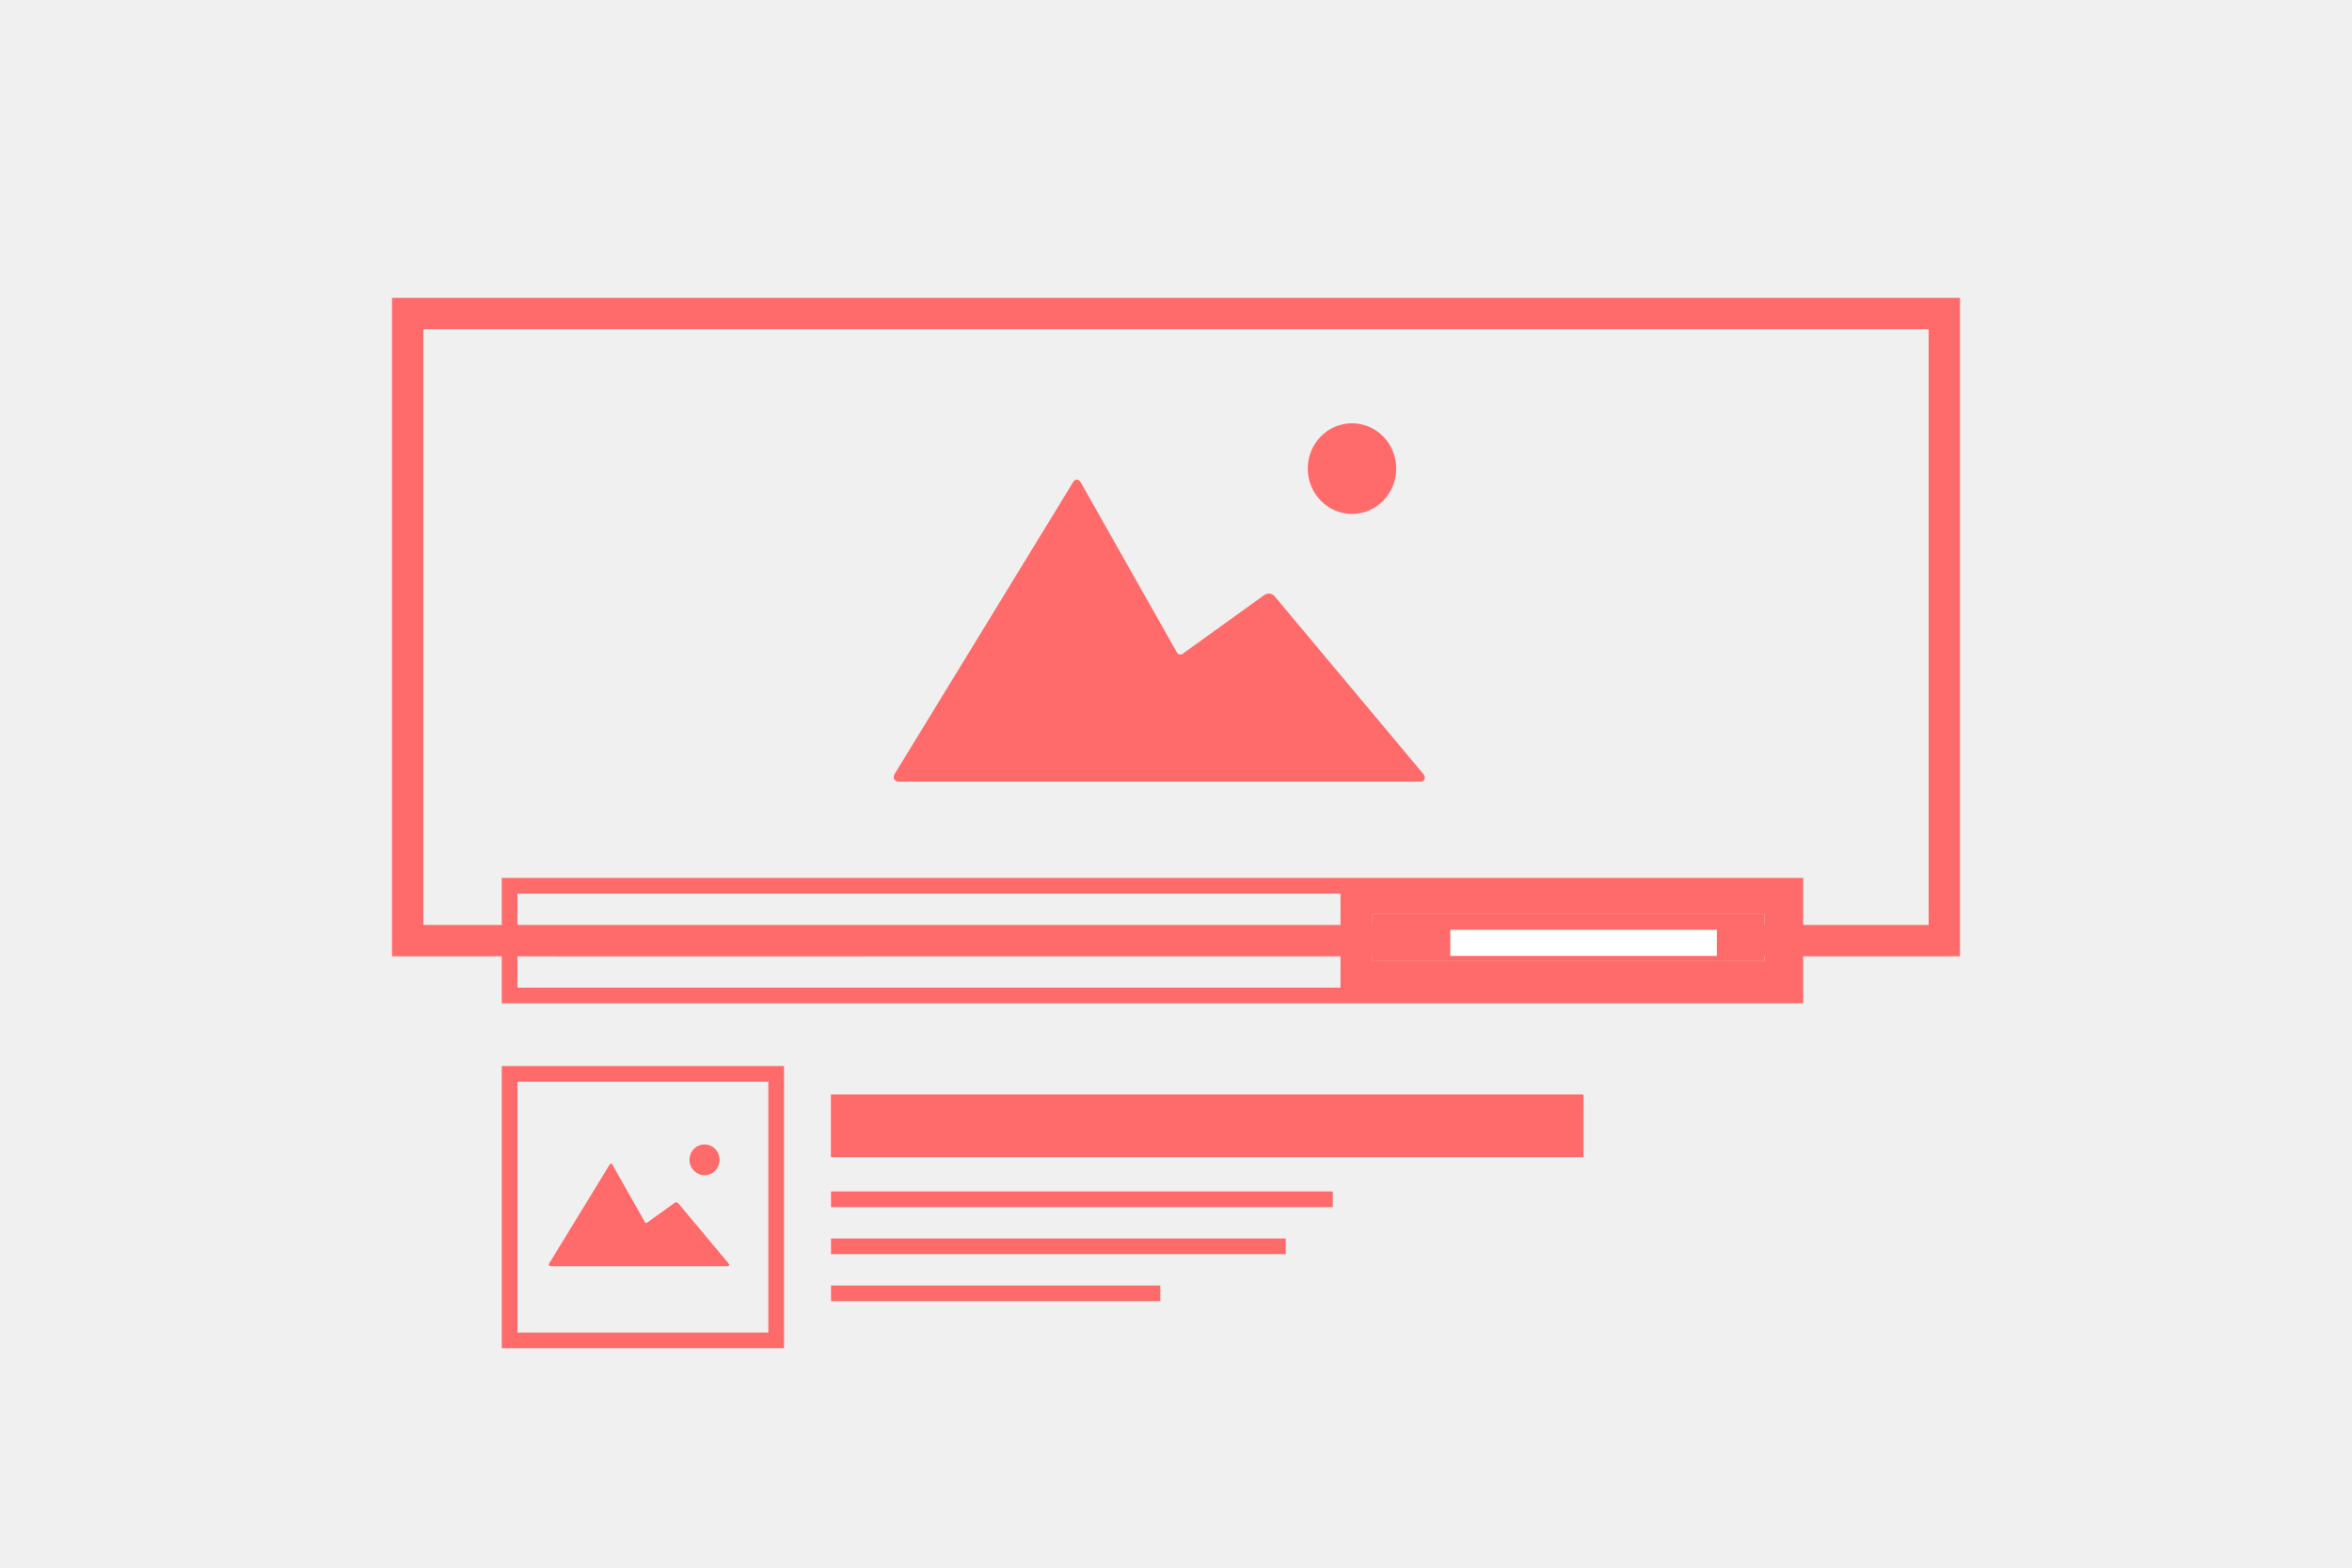
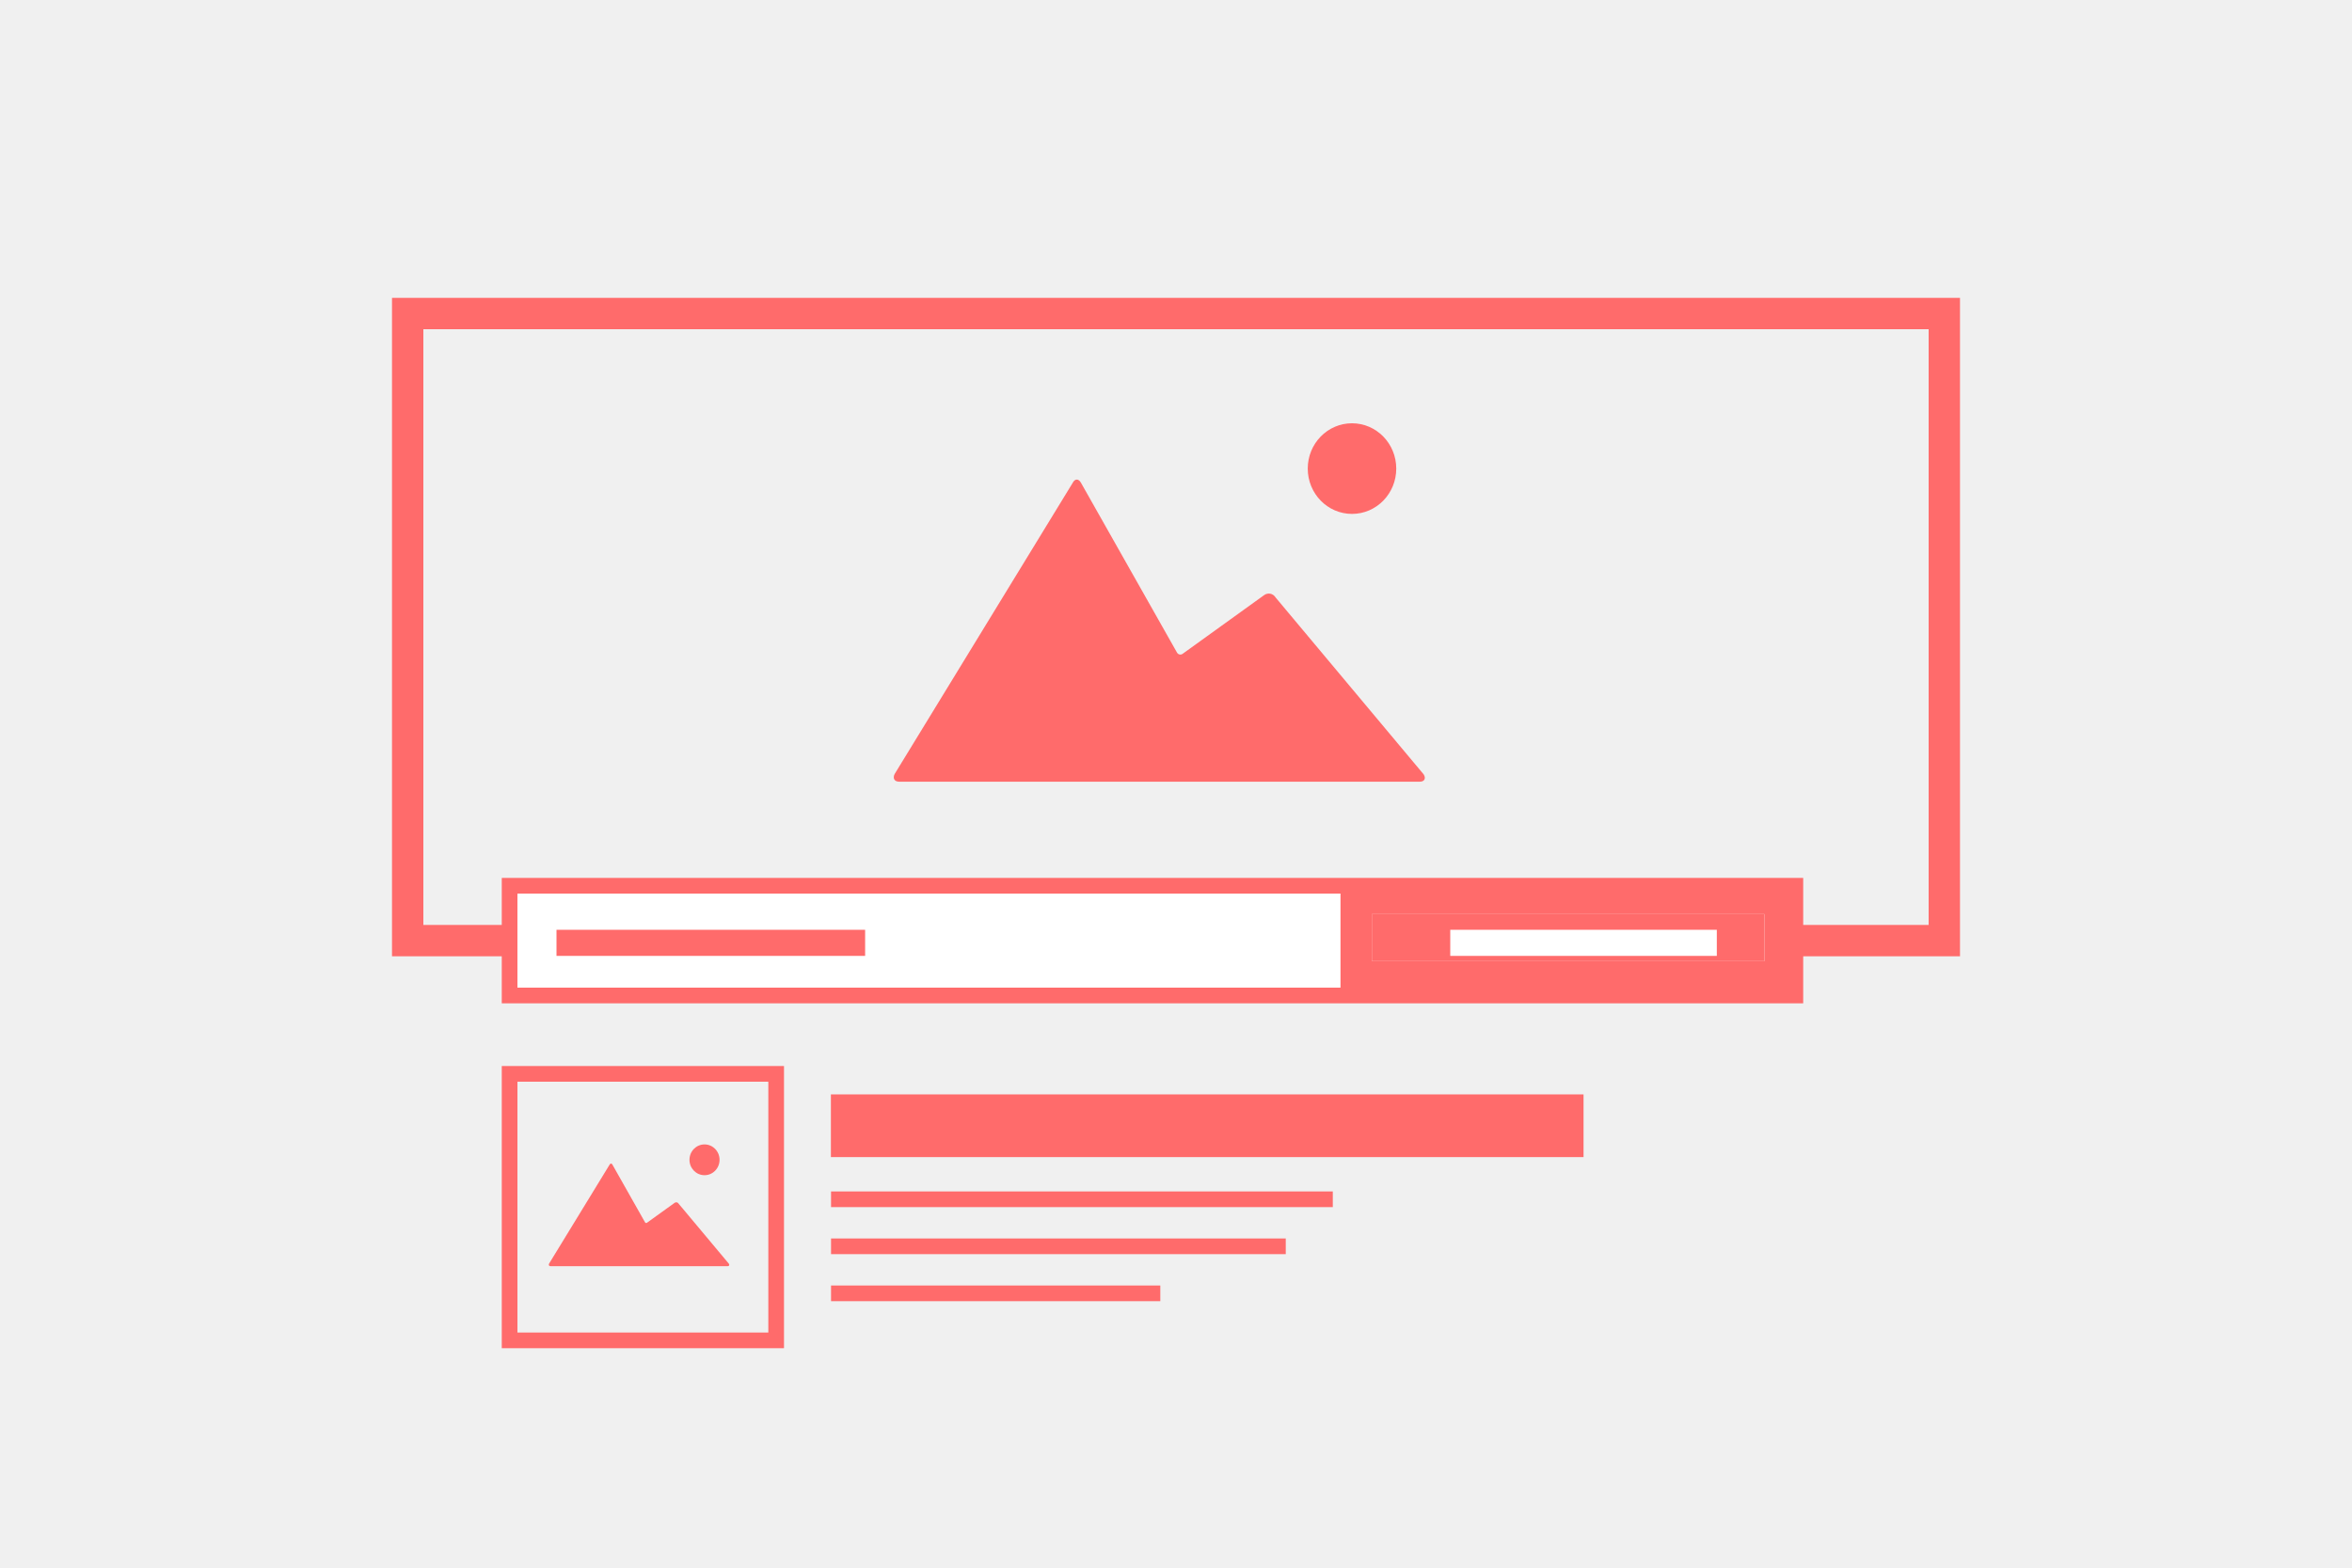
- <svg xmlns="http://www.w3.org/2000/svg" xmlns:xlink="http://www.w3.org/1999/xlink" height="100" viewBox="0 0 150 100" width="150">
-   <g fill="none" fill-rule="evenodd">
-     <path d="m26 20h98v40h-98z" stroke="#ff6b6b" stroke-width="2" />
-     <path d="m11.935 3.788 6.128 10.837c.075.133.238.168.359.081l5.198-3.744c.243-.175.567-.114.73.146l9.447 11.289c.16.256.044.464-.238.464h-33.222c-.292 0-.419-.217-.281-.489l11.359-18.578c.137-.27.372-.268.52-.007zm17.289 1.993c1.559 0 2.822-1.294 2.822-2.89 0-1.596-1.264-2.89-2.822-2.89s-2.822 1.294-2.822 2.89c0 1.596 1.264 2.89 2.822 2.89z" fill="#ff6b6b" transform="translate(57 27)" />
-     <g stroke-linecap="square" transform="translate(33 57)">
-       <use fill="#fff" fill-rule="evenodd" xlink:href="#a" />
-       <path d="m-.5-.5h82v7h-82z" stroke="#ff6b6b" />
-     </g>
-     <g transform="translate(35.49091 58.30954)">
-       <path d="m52 0h25.036v3h-25.036z" fill="#ff6b6b" fill-rule="evenodd" />
-       <path d="m51-1h27.036v5h-27.036z" stroke="#ff6b6b" stroke-width="2" />
-     </g>
-     <path d="m92.491 59.31h17v1.665h-17z" fill="#fff" />
-     <path d="m35.491 59.31h19.683v1.665h-19.683z" fill="#ff6b6b" />
-     <path d="m53.491 70.31h47v3h-47z" fill="#ff6b6b" stroke="#ff6b6b" />
-     <path d="m32.5 68.5h17v17h-17z" stroke="#ff6b6b" stroke-linecap="square" />
-     <path id="a" d="m39.056 74.287 2.082 3.683c.026.045.081.057.122.028l1.766-1.272c.083-.06.193-.039.248.05l3.21 3.836c.054.087.015.158-.081.158h-11.29c-.099 0-.142-.074-.095-.166l3.86-6.313c.046-.092.127-.091.177-.002zm5.875.677c.53 0 .959-.44.959-.982s-.429-.982-.959-.982-.959.44-.959.982.429.982.959.982z" fill="#ff6b6b" />
-     <g stroke="#ff6b6b" stroke-linecap="square">
-       <path d="m53.5 76.5h31" />
-       <path d="m53.5 79.5h28" />
-       <path d="m53.5 82.5h20" />
+ <svg xmlns="http://www.w3.org/2000/svg" xmlns:xlink="http://www.w3.org/1999/xlink" width="150px" height="100px" viewBox="0 0 150 100" version="1.1">
+   <defs>
+     <rect id="path-1" x="0" y="0" width="81" height="6" />
+     <rect id="path-2" x="52" y="0" width="25.036" height="3" />
+   </defs>
+   <g id="Page-1" stroke="none" stroke-width="1" fill="none" fill-rule="evenodd">
+     <g id="searchresults">
+       <g id="Group" transform="translate(27, 21)">
+         <rect id="Rectangle-5" stroke="#FF6B6B" stroke-width="2" x="-1" y="-1" width="98" height="40" />
+         <g id="editor-images-pictures-photos-collection-glyph" transform="translate(30, 6)" fill="#FF6B6B">
+           <g id="path-1-link">
+             <path d="M11.935,3.788 L18.063,14.625 C18.138,14.758 18.301,14.793 18.422,14.706 L23.62,10.962 C23.863,10.787 24.187,10.848 24.35,11.109 L33.797,22.398 C33.956,22.654 33.841,22.862 33.559,22.862 L0.337,22.862 C0.045,22.862 -0.082,22.645 0.056,22.373 L11.415,3.795 C11.552,3.525 11.788,3.526 11.935,3.788 Z M29.225,5.781 C30.783,5.781 32.047,4.487 32.047,2.89 C32.047,1.294 30.783,-1.0658141e-14 29.225,-1.0658141e-14 C27.666,-1.0658141e-14 26.402,1.294 26.402,2.89 C26.402,4.487 27.666,5.781 29.225,5.781 Z" id="path-1" />
+           </g>
+         </g>
+       </g>
+       <g id="Group-4" transform="translate(33, 57)">
+         <g id="Group-2">
+           <g id="Rectangle" stroke-linecap="square">
+             <use fill="#FFFFFF" fill-rule="evenodd" xlink:href="#path-1" />
+             <rect stroke="#FF6B6B" stroke-width="1" x="-0.5" y="-0.5" width="82" height="7" />
+           </g>
+           <g id="Group" transform="translate(2.490909, 1.309545)">
+             <g id="Group-3" transform="translate(-0, 0)">
+               <g id="Rectangle">
+                 <use fill="#FF6B6B" fill-rule="evenodd" xlink:href="#path-2" />
+                 <rect stroke="#FF6B6B" stroke-width="2" x="51" y="-1" width="27.036" height="5" />
+               </g>
+               <rect id="Rectangle-2" fill="#FFFFFF" x="57" y="1" width="17" height="1.665" />
+               <rect id="Rectangle-2" fill="#FF6B6B" x="0" y="1" width="19.683" height="1.665" />
+               <rect id="Rectangle-2" stroke="#FF6B6B" fill="#FF6B6B" x="18" y="12" width="47" height="3" />
+             </g>
+           </g>
+         </g>
+       </g>
+       <rect id="Rectangle-13" stroke="#FF6B6B" stroke-linecap="square" x="32.5" y="68.5" width="17" height="17" />
+       <path d="M39.056,74.287 L41.138,77.97 C41.164,78.015 41.219,78.027 41.26,77.997 L43.027,76.725 C43.109,76.666 43.219,76.686 43.275,76.775 L46.485,80.611 C46.539,80.698 46.5,80.769 46.404,80.769 L35.114,80.769 C35.015,80.769 34.972,80.695 35.019,80.603 L38.879,74.289 C38.926,74.198 39.006,74.198 39.056,74.287 Z M44.931,74.964 C45.461,74.964 45.89,74.525 45.89,73.982 C45.89,73.44 45.461,73 44.931,73 C44.401,73 43.972,73.44 43.972,73.982 C43.972,74.525 44.401,74.964 44.931,74.964 Z" id="path-1" fill="#FF6B6B" />
+       <path d="M53.5,76.5 L84.5,76.5" id="Line" stroke="#FF6B6B" stroke-linecap="square" />
+       <path d="M53.5,79.5 L81.5,79.5" id="Line" stroke="#FF6B6B" stroke-linecap="square" />
+       <path d="M53.5,82.5 L73.5,82.5" id="Line" stroke="#FF6B6B" stroke-linecap="square" />
    </g>
  </g>
</svg>
